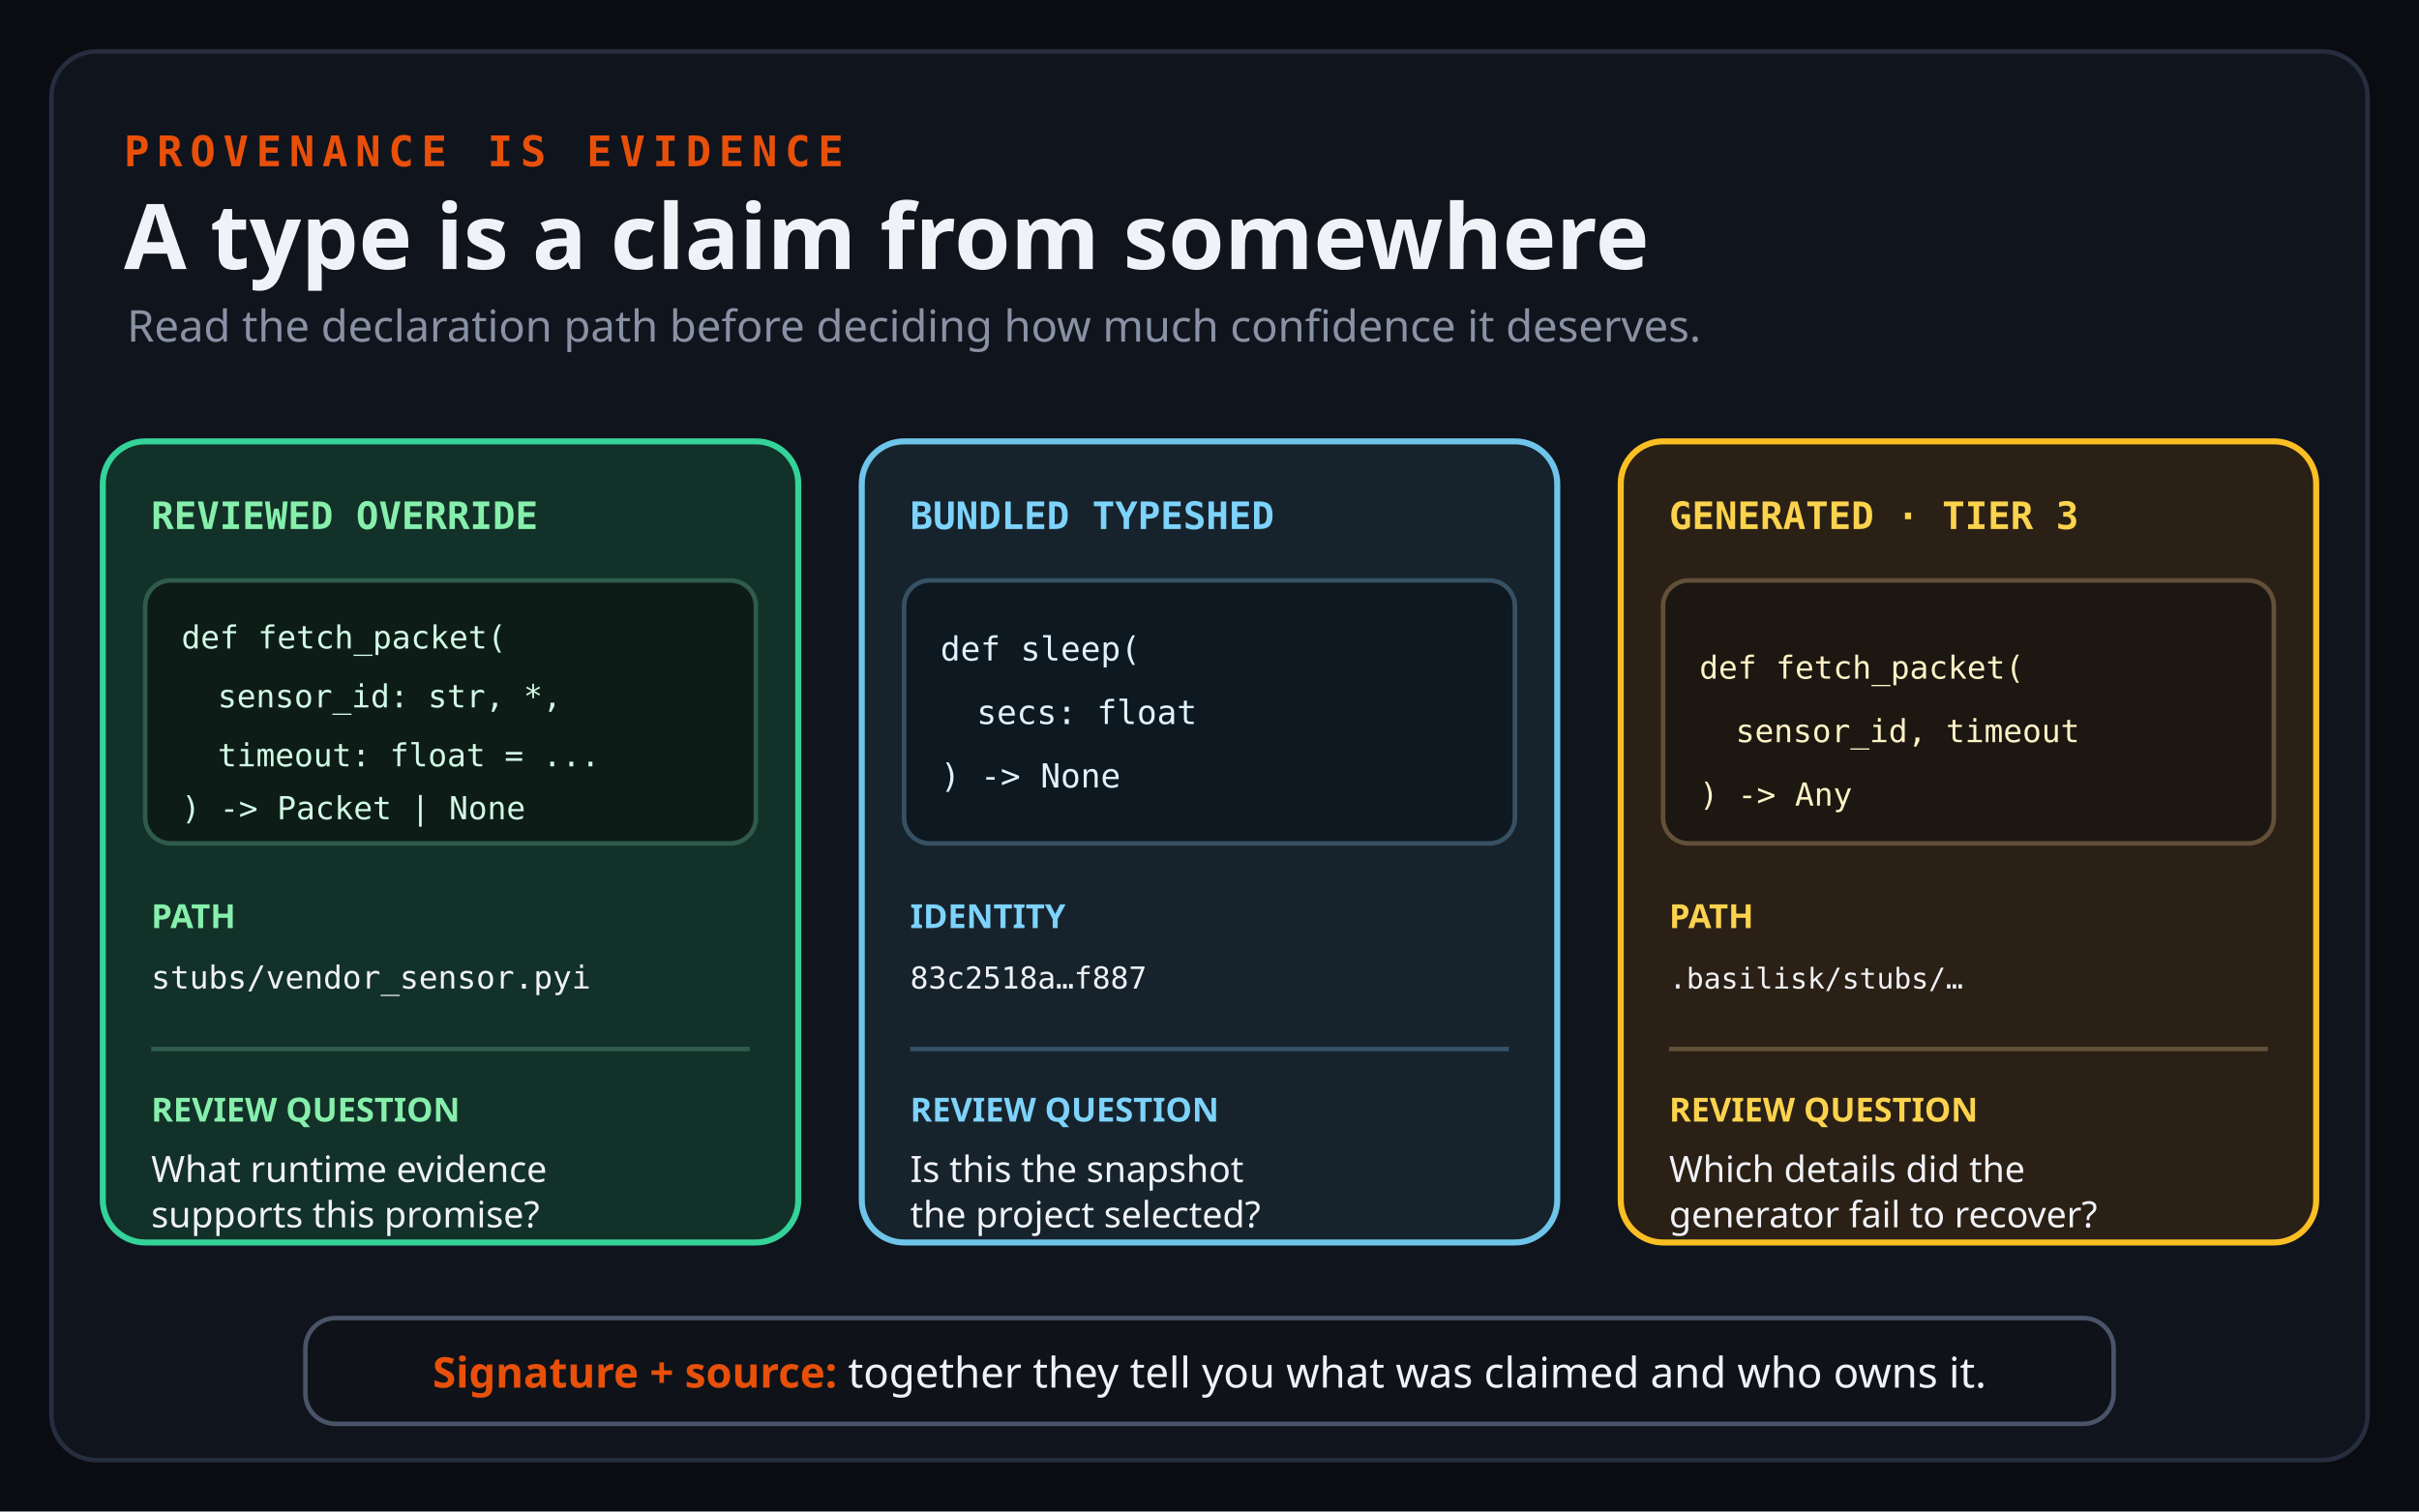
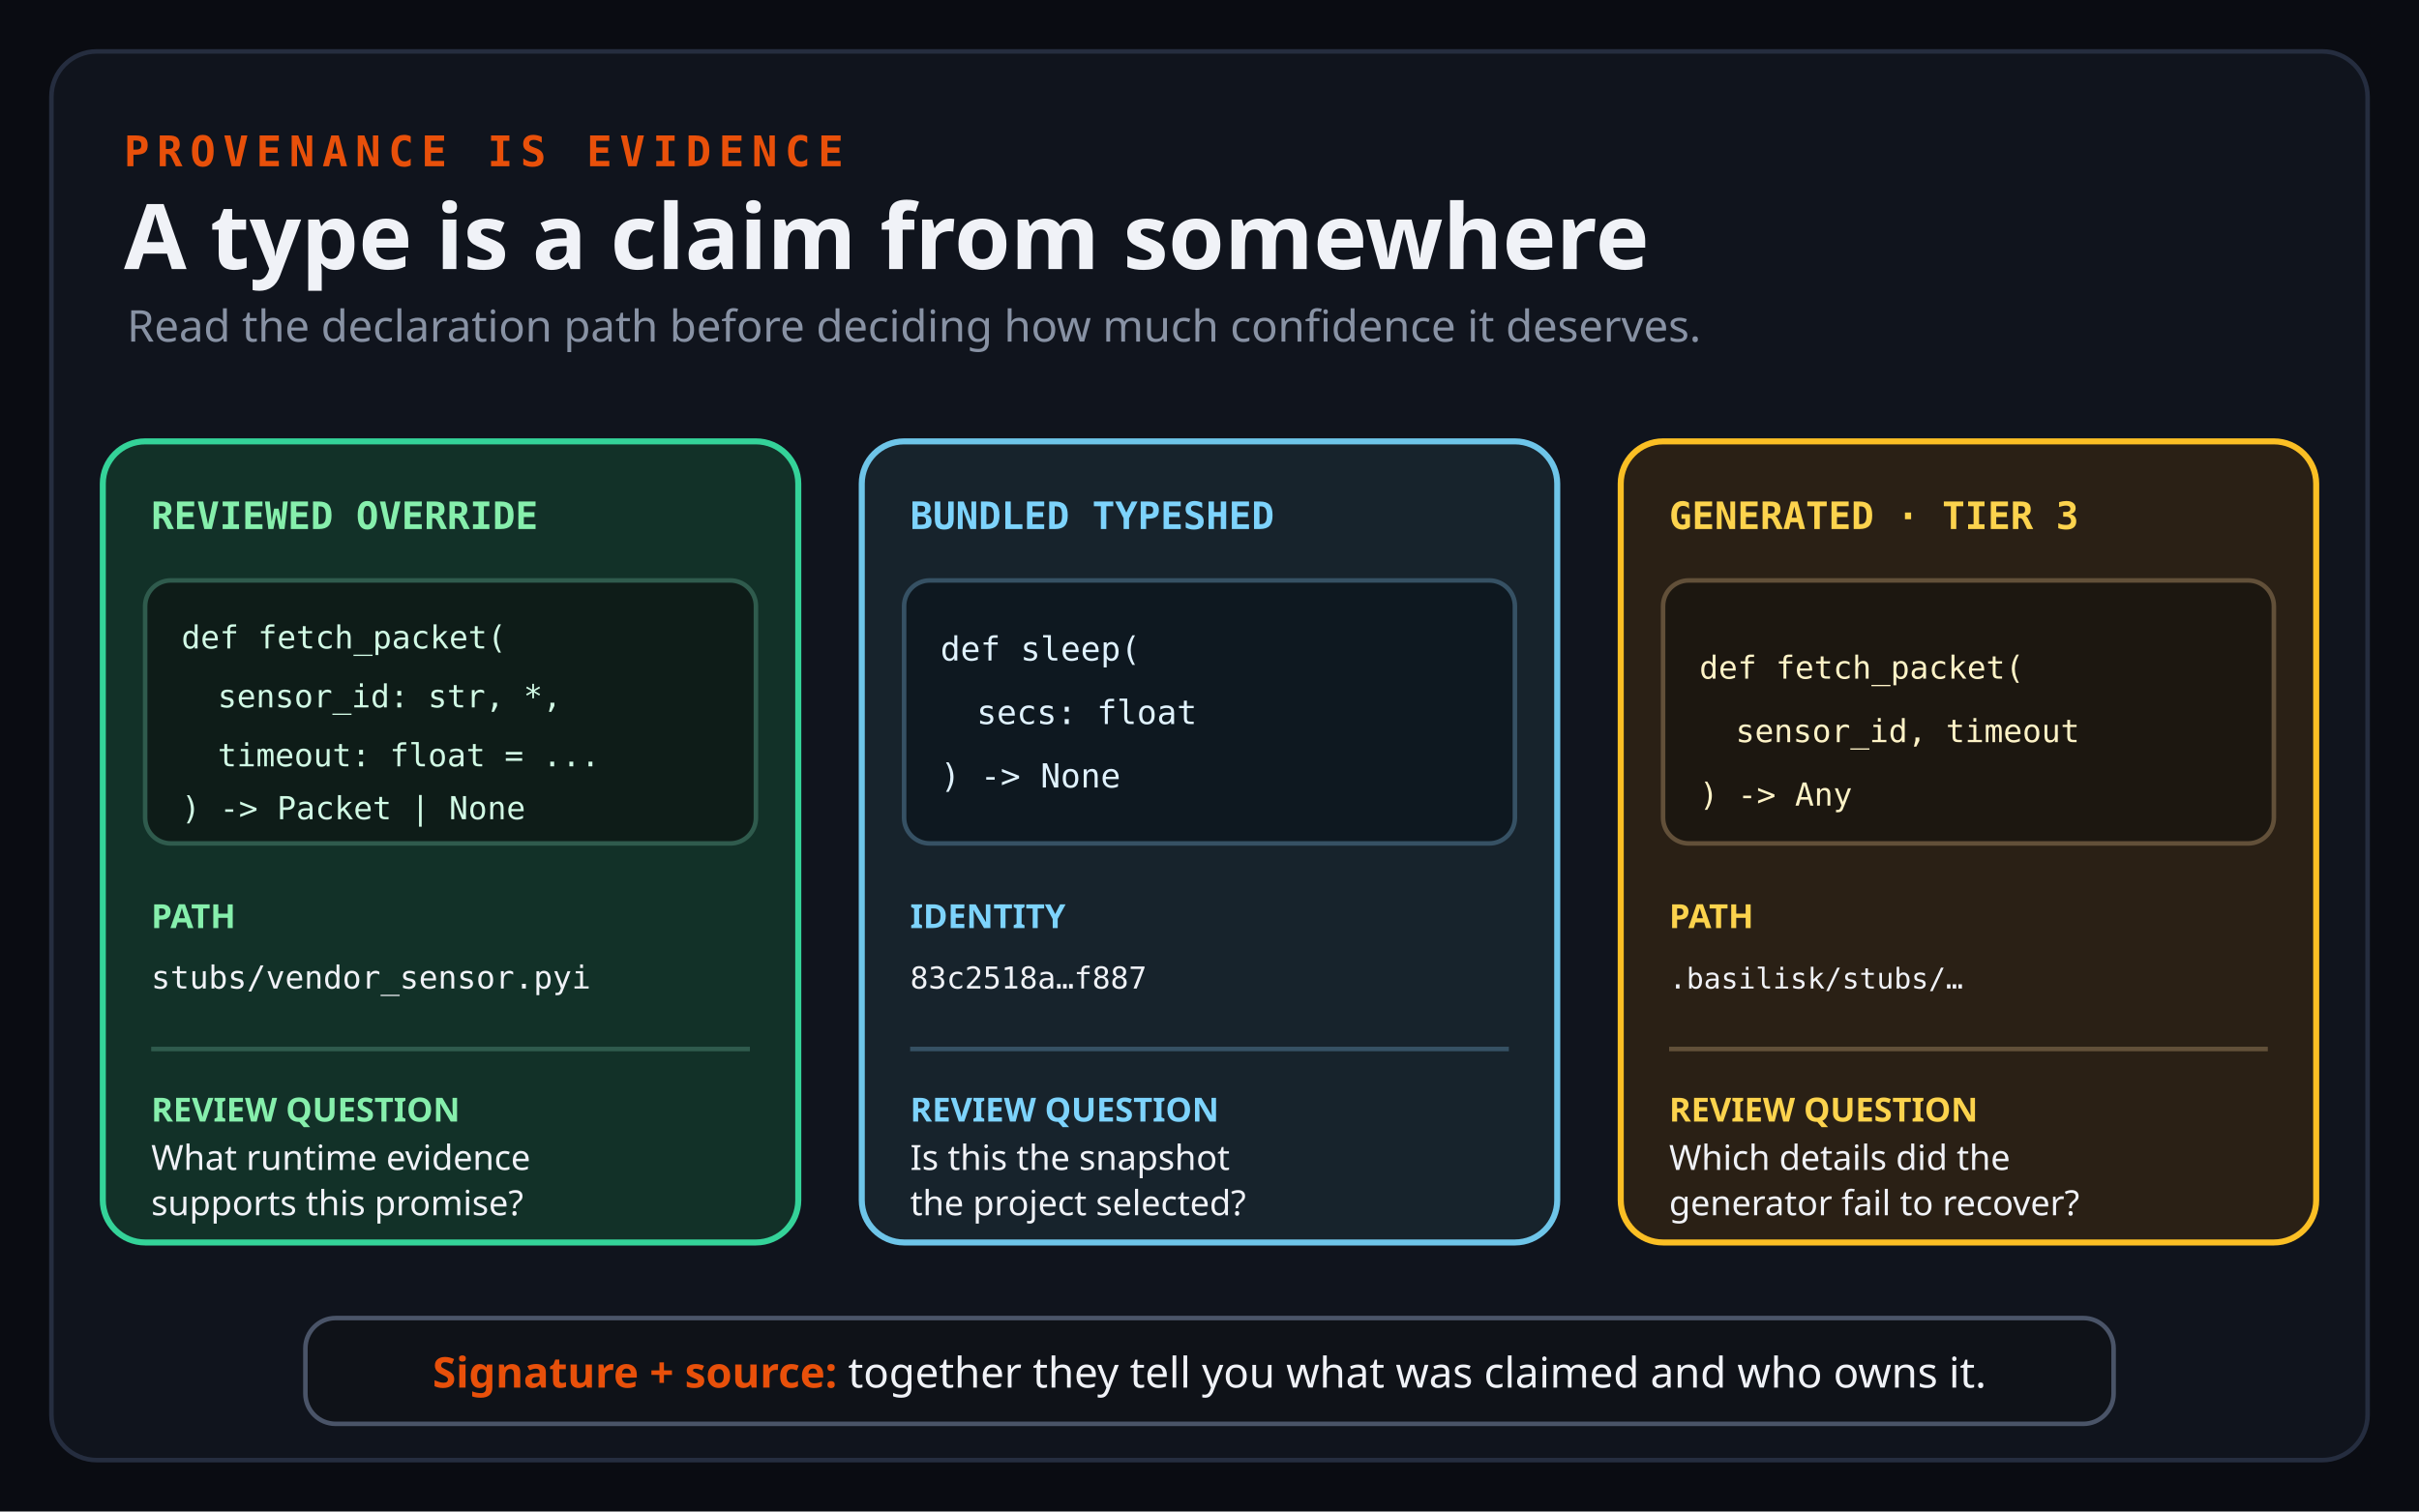
<svg xmlns="http://www.w3.org/2000/svg" width="1600" height="1000" viewBox="0 0 1600 1000" role="img" aria-labelledby="title desc">
  <rect width="1600" height="1000" fill="#0a0c12" />
  <rect x="34" y="34" width="1532" height="932" rx="30" fill="#10141d" stroke="#252d3f" stroke-width="3" />
  <text x="82" y="110" fill="#e8500a" font-family="monospace" font-size="28" font-weight="700" letter-spacing="5">PROVENANCE IS EVIDENCE</text>
  <text x="82" y="178" fill="#f0f2f7" font-family="system-ui,sans-serif" font-size="60" font-weight="800">A type is a claim from somewhere</text>
  <text x="84" y="226" fill="#8892a4" font-family="system-ui,sans-serif" font-size="29">Read the declaration path before deciding how much confidence it deserves.</text>
  <g transform="translate(68 292)">
    <rect width="460" height="530" rx="28" fill="#123128" stroke="#34d399" stroke-width="4" />
    <text x="32" y="58" fill="#86efac" font-family="monospace" font-size="25" font-weight="700">REVIEWED OVERRIDE</text>
    <rect x="28" y="92" width="404" height="174" rx="17" fill="#0e1c18" stroke="#2f5b4d" stroke-width="3" />
    <text x="52" y="137" fill="#d1fae5" font-family="monospace" font-size="21">def fetch_packet(</text>
    <text x="76" y="176" fill="#d1fae5" font-family="monospace" font-size="21">sensor_id: str, *,</text>
    <text x="76" y="215" fill="#d1fae5" font-family="monospace" font-size="21">timeout: float = ...</text>
    <text x="52" y="250" fill="#d1fae5" font-family="monospace" font-size="21">) -&gt; Packet | None</text>
    <text x="32" y="322" fill="#86efac" font-family="system-ui,sans-serif" font-size="22" font-weight="800">PATH</text>
    <text x="32" y="362" fill="#f0f2f7" font-family="monospace" font-size="21">stubs/vendor_sensor.pyi</text>
    <line x1="32" y1="402" x2="428" y2="402" stroke="#2f5b4d" stroke-width="3" />
    <text x="32" y="450" fill="#86efac" font-family="system-ui,sans-serif" font-size="22" font-weight="800">REVIEW QUESTION</text>
-     <text x="32" y="490" fill="#f0f2f7" font-family="system-ui,sans-serif" font-size="24">What runtime evidence</text>
-     <text x="32" y="520" fill="#f0f2f7" font-family="system-ui,sans-serif" font-size="24">supports this promise?</text>
+     <text x="32" y="482" fill="#f0f2f7" font-family="system-ui,sans-serif" font-size="23">What runtime evidence</text>
+     <text x="32" y="512" fill="#f0f2f7" font-family="system-ui,sans-serif" font-size="23">supports this promise?</text>
  </g>
  <g transform="translate(570 292)">
    <rect width="460" height="530" rx="28" fill="#17232c" stroke="#6ec5e9" stroke-width="4" />
    <text x="32" y="58" fill="#7dd3fc" font-family="monospace" font-size="25" font-weight="700">BUNDLED TYPESHED</text>
    <rect x="28" y="92" width="404" height="174" rx="17" fill="#0e1820" stroke="#365164" stroke-width="3" />
    <text x="52" y="145" fill="#e0f2fe" font-family="monospace" font-size="22">def sleep(</text>
    <text x="76" y="187" fill="#e0f2fe" font-family="monospace" font-size="22">secs: float</text>
    <text x="52" y="229" fill="#e0f2fe" font-family="monospace" font-size="22">) -&gt; None</text>
    <text x="32" y="322" fill="#7dd3fc" font-family="system-ui,sans-serif" font-size="22" font-weight="800">IDENTITY</text>
    <text x="32" y="362" fill="#f0f2f7" font-family="monospace" font-size="20">83c2518a…f887</text>
    <line x1="32" y1="402" x2="428" y2="402" stroke="#365164" stroke-width="3" />
    <text x="32" y="450" fill="#7dd3fc" font-family="system-ui,sans-serif" font-size="22" font-weight="800">REVIEW QUESTION</text>
-     <text x="32" y="490" fill="#f0f2f7" font-family="system-ui,sans-serif" font-size="24">Is this the snapshot</text>
-     <text x="32" y="520" fill="#f0f2f7" font-family="system-ui,sans-serif" font-size="24">the project selected?</text>
+     <text x="32" y="482" fill="#f0f2f7" font-family="system-ui,sans-serif" font-size="23">Is this the snapshot</text>
+     <text x="32" y="512" fill="#f0f2f7" font-family="system-ui,sans-serif" font-size="23">the project selected?</text>
  </g>
  <g transform="translate(1072 292)">
    <rect width="460" height="530" rx="28" fill="#2a2015" stroke="#fbbf24" stroke-width="4" />
    <text x="32" y="58" fill="#fcd34d" font-family="monospace" font-size="25" font-weight="700">GENERATED · TIER 3</text>
    <rect x="28" y="92" width="404" height="174" rx="17" fill="#1c1710" stroke="#625039" stroke-width="3" />
    <text x="52" y="157" fill="#fef3c7" font-family="monospace" font-size="21">def fetch_packet(</text>
    <text x="76" y="199" fill="#fef3c7" font-family="monospace" font-size="21">sensor_id, timeout</text>
    <text x="52" y="241" fill="#fef3c7" font-family="monospace" font-size="21">) -&gt; Any</text>
    <text x="32" y="322" fill="#fcd34d" font-family="system-ui,sans-serif" font-size="22" font-weight="800">PATH</text>
    <text x="32" y="362" fill="#f0f2f7" font-family="monospace" font-size="19">.basilisk/stubs/…</text>
    <line x1="32" y1="402" x2="428" y2="402" stroke="#625039" stroke-width="3" />
    <text x="32" y="450" fill="#fcd34d" font-family="system-ui,sans-serif" font-size="22" font-weight="800">REVIEW QUESTION</text>
-     <text x="32" y="490" fill="#f0f2f7" font-family="system-ui,sans-serif" font-size="24">Which details did the</text>
-     <text x="32" y="520" fill="#f0f2f7" font-family="system-ui,sans-serif" font-size="24">generator fail to recover?</text>
+     <text x="32" y="482" fill="#f0f2f7" font-family="system-ui,sans-serif" font-size="23">Which details did the</text>
+     <text x="32" y="512" fill="#f0f2f7" font-family="system-ui,sans-serif" font-size="23">generator fail to recover?</text>
  </g>
  <rect x="202" y="872" width="1196" height="70" rx="20" fill="#0f1218" stroke="#4a5468" stroke-width="3" />
  <text x="800" y="918" text-anchor="middle" fill="#f0f2f7" font-family="system-ui,sans-serif" font-size="28">
    <tspan fill="#e8500a" font-weight="800">Signature + source:</tspan> together they tell you what was claimed and who owns it.</text>
</svg>
